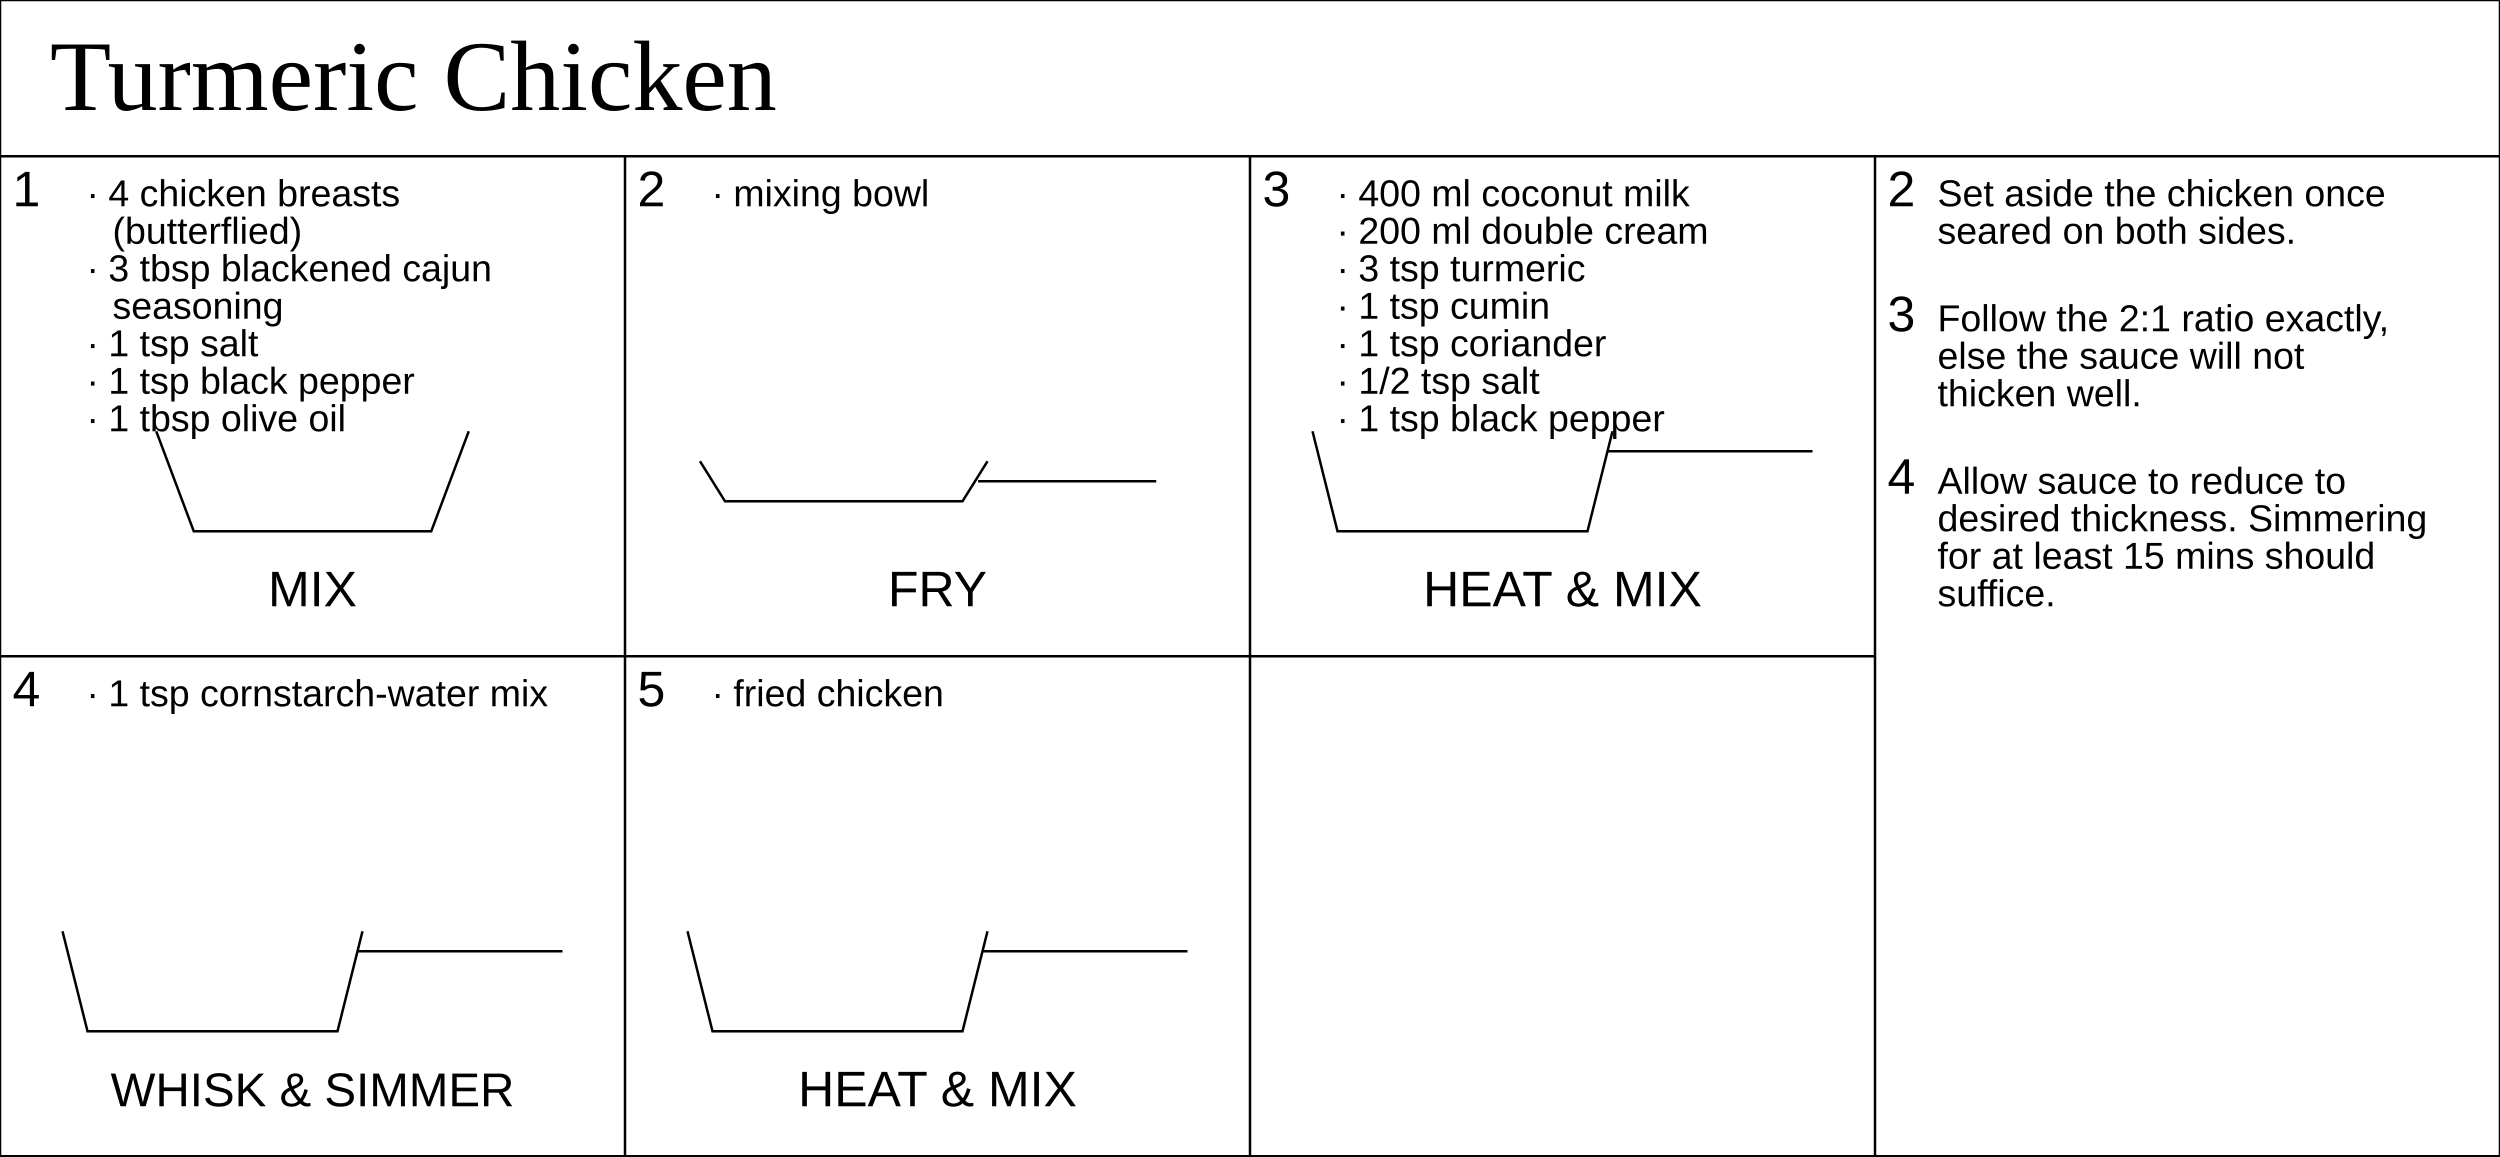
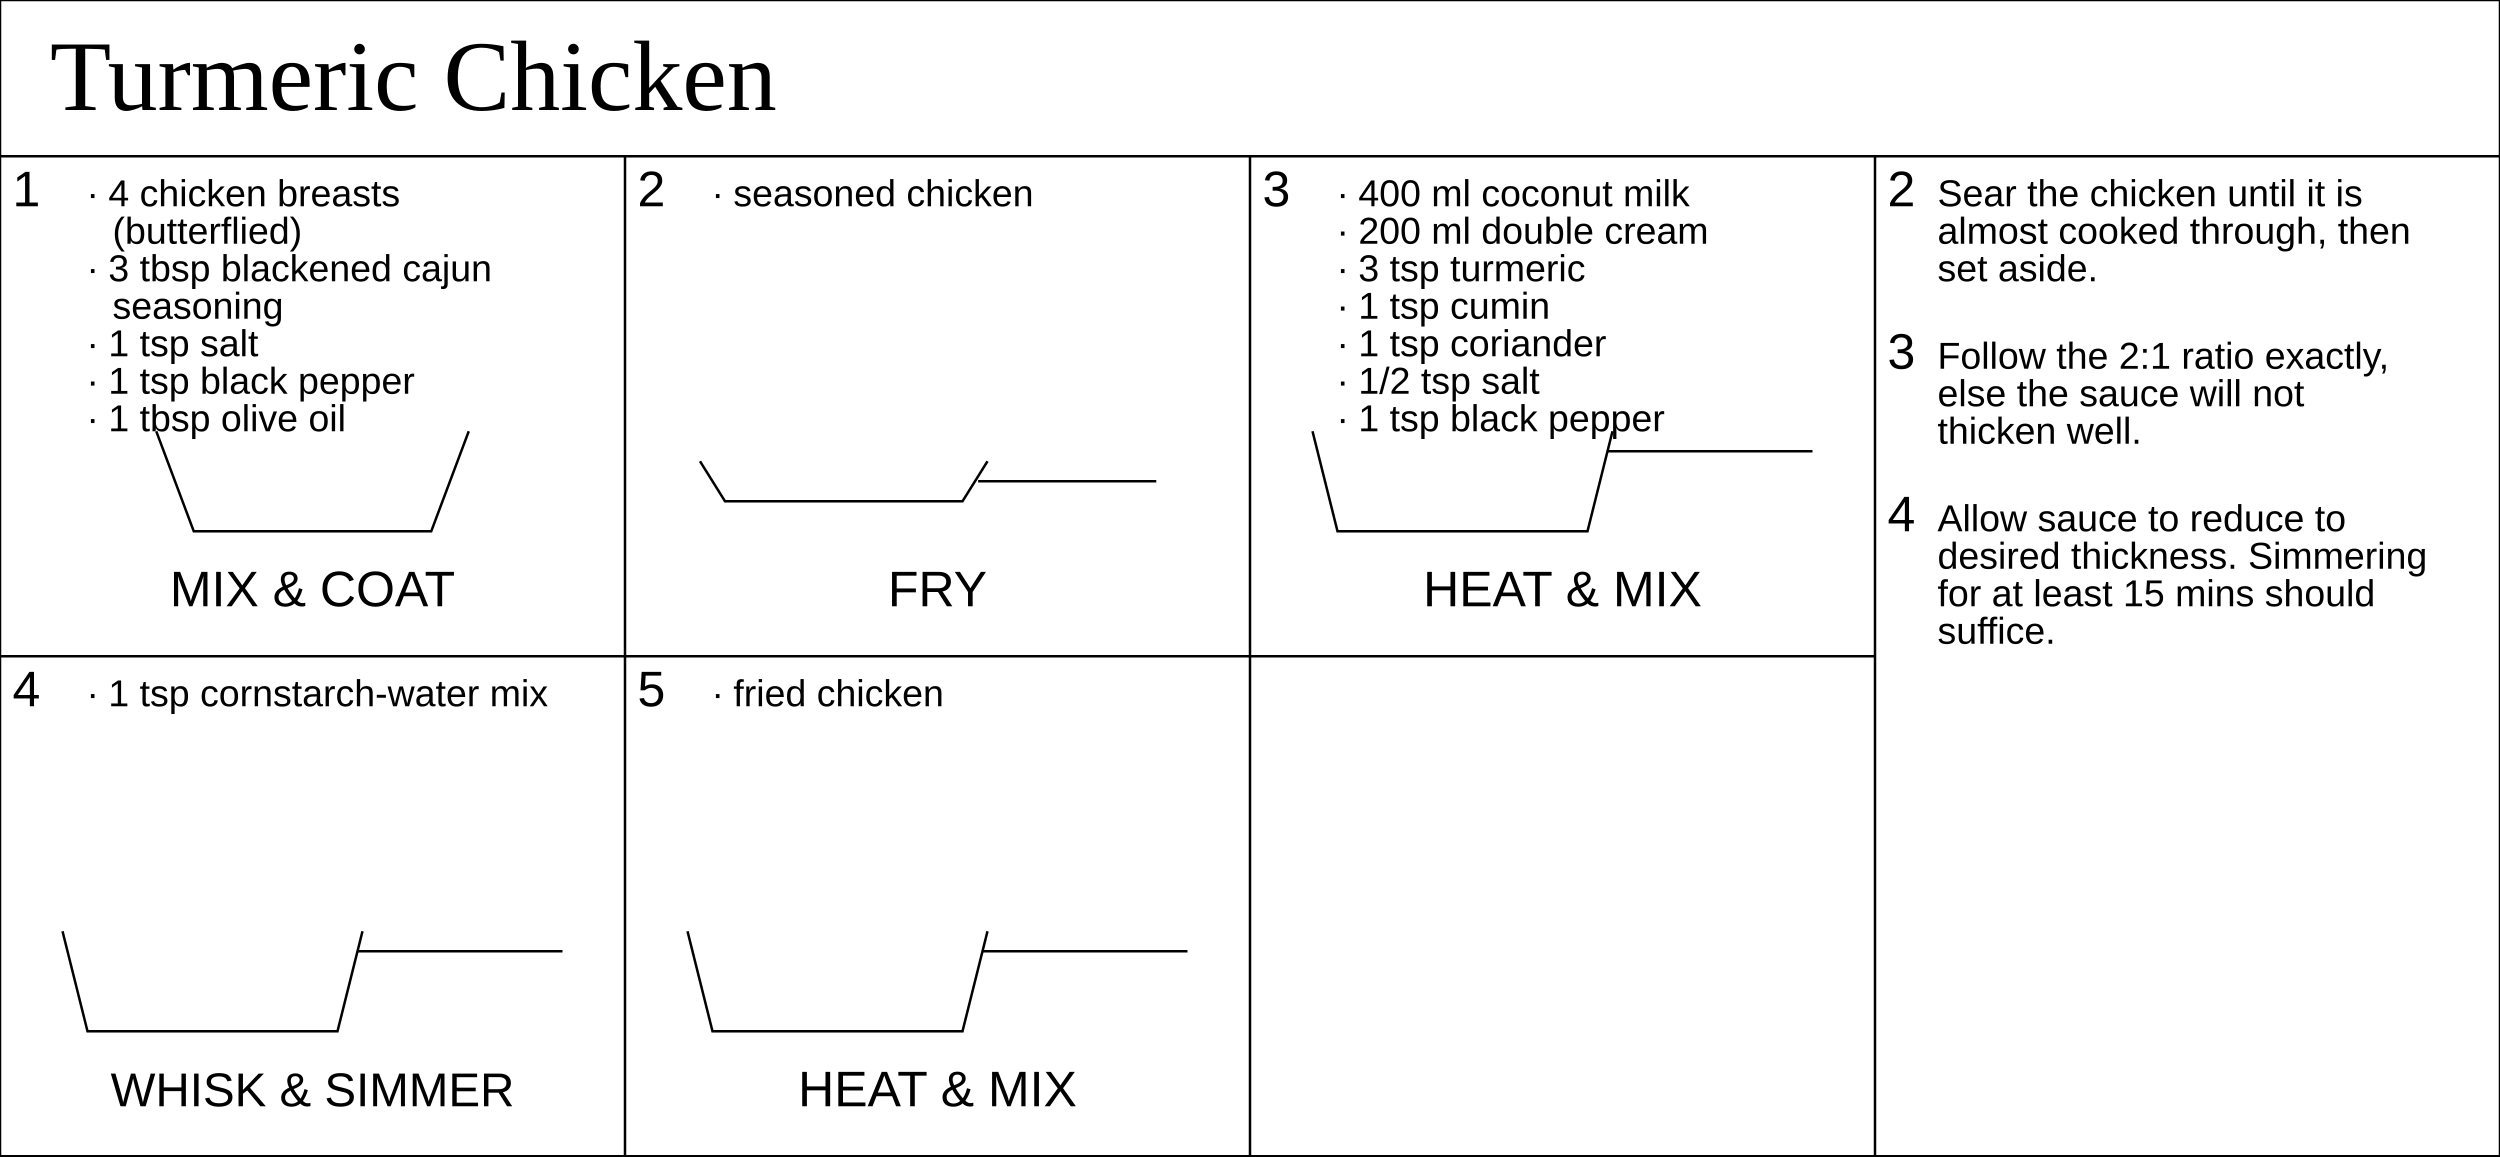
<svg xmlns="http://www.w3.org/2000/svg" width="2000" height="925.0">
  <text x="40.0" y="88.0" font-size="80">
Turmeric Chicken</text>
  <polyline points="0,0 0,925.0 " style="fill:none;stroke:black;stroke-width:2" />
  <polyline points="2000,0 2000,925.0 " style="fill:none;stroke:black;stroke-width:2" />
  <polyline points="500,125.0 500,925.0 " style="fill:none;stroke:black;stroke-width:2" />
  <polyline points="1000,125.0 1000,925.0 " style="fill:none;stroke:black;stroke-width:2" />
  <polyline points="1500,125.0 1500,925.0 " style="fill:none;stroke:black;stroke-width:2" />
  <polyline points="0,0 2000,0 " style="fill:none;stroke:black;stroke-width:2" />
  <polyline points="0,125.0 2000,125.0 " style="fill:none;stroke:black;stroke-width:2" />
  <polyline points="0,925.0 2000,925.0 " style="fill:none;stroke:black;stroke-width:2" />
  <polyline points="0,525.0 1500,525.0 " style="fill:none;stroke:black;stroke-width:2" />
  <text x="10.0" y="165.0" text-anchor="left" style="font-family:Arial;font-size:40"> 
1 </text>
  <text x="70.0" y="165.0" text-anchor="left" style="font-family:Arial;font-size:30"> 
∙ 4 chicken breasts </text>
  <text x="90.0" y="195.0" text-anchor="left" style="font-family:Arial;font-size:30"> 
(butterflied) </text>
  <text x="70.0" y="225.0" text-anchor="left" style="font-family:Arial;font-size:30"> 
∙ 3 tbsp blackened cajun </text>
  <text x="90.0" y="255.0" text-anchor="left" style="font-family:Arial;font-size:30"> 
seasoning </text>
  <text x="70.0" y="285.0" text-anchor="left" style="font-family:Arial;font-size:30"> 
∙ 1 tsp salt </text>
  <text x="70.0" y="315.0" text-anchor="left" style="font-family:Arial;font-size:30"> 
∙ 1 tsp black pepper </text>
  <text x="70.0" y="345.0" text-anchor="left" style="font-family:Arial;font-size:30"> 
∙ 1 tbsp olive oil </text>
  <polyline points="125.0,345.0 155.0,425.0 345.0,425.0 375.0,345.0" style="fill:none;stroke:black;stroke-width:2" />
  <text x="410.0" y="425.0" text-anchor="left" style="font-family:Arial;font-size:30"> 
  </text>
  <text x="250.0" y="485.0" text-anchor="middle" style="font-family:Arial;font-size:40"> 
- MIX </text>
+ MIX &amp; COAT </text>
  <text x="510.0" y="165.0" text-anchor="left" style="font-family:Arial;font-size:40"> 
2 </text>
  <text x="570.0" y="165.0" text-anchor="left" style="font-family:Arial;font-size:30"> 
- ∙ mixing bowl </text>
+ ∙ seasoned chicken </text>
  <polyline points="560.0,369.0 580.0,401.0 770.0,401.0 790.0,369.0" style="fill:none;stroke:black;stroke-width:2" />
  <polyline points="782.5,385.0 925.0,385.0" style="fill:none;stroke:black;stroke-width:2" />
  <text x="750.0" y="485.0" text-anchor="middle" style="font-family:Arial;font-size:40"> 
FRY </text>
  <text x="1510.0" y="165.0" text-anchor="left" style="font-family:Arial;font-size:40"> 
2 </text>
  <text x="1550.0" y="165.0" text-anchor="left" style="font-family:Arial;font-size:30"> 
- Set aside the chicken once </text>
+ Sear the chicken until it is </text>
  <text x="1550.0" y="195.0" text-anchor="left" style="font-family:Arial;font-size:30"> 
- seared on both sides. </text>
+ almost cooked through, then </text>
+   <text x="1550.0" y="225.0" text-anchor="left" style="font-family:Arial;font-size:30"> 
+ set aside. </text>
  <text x="1010.0" y="165.0" text-anchor="left" style="font-family:Arial;font-size:40"> 
3 </text>
  <text x="1070.0" y="165.0" text-anchor="left" style="font-family:Arial;font-size:30"> 
∙ 400 ml coconut milk </text>
  <text x="1070.0" y="195.0" text-anchor="left" style="font-family:Arial;font-size:30"> 
∙ 200 ml double cream </text>
  <text x="1070.0" y="225.0" text-anchor="left" style="font-family:Arial;font-size:30"> 
∙ 3 tsp turmeric </text>
  <text x="1070.0" y="255.0" text-anchor="left" style="font-family:Arial;font-size:30"> 
∙ 1 tsp cumin </text>
  <text x="1070.0" y="285.0" text-anchor="left" style="font-family:Arial;font-size:30"> 
∙ 1 tsp coriander </text>
  <text x="1070.0" y="315.0" text-anchor="left" style="font-family:Arial;font-size:30"> 
∙ 1/2 tsp salt </text>
  <text x="1070.0" y="345.0" text-anchor="left" style="font-family:Arial;font-size:30"> 
∙ 1 tsp black pepper </text>
  <polyline points="1050.0,345.0 1070.0,425.0 1270.0,425.0 1290.0,345.0" style="fill:none;stroke:black;stroke-width:2" />
  <polyline points="1286.0,361.0 1450.0,361.0" style="fill:none;stroke:black;stroke-width:2" />
  <text x="1250.0" y="485.0" text-anchor="middle" style="font-family:Arial;font-size:40"> 
HEAT &amp; MIX </text>
-   <text x="1510.0" y="265.0" text-anchor="left" style="font-family:Arial;font-size:40"> 
+   <text x="1510.0" y="295.0" text-anchor="left" style="font-family:Arial;font-size:40"> 
3 </text>
-   <text x="1550.0" y="265.0" text-anchor="left" style="font-family:Arial;font-size:30"> 
+   <text x="1550.0" y="295.0" text-anchor="left" style="font-family:Arial;font-size:30"> 
Follow the 2:1 ratio exactly, </text>
-   <text x="1550.0" y="295.0" text-anchor="left" style="font-family:Arial;font-size:30"> 
+   <text x="1550.0" y="325.0" text-anchor="left" style="font-family:Arial;font-size:30"> 
else the sauce will not </text>
-   <text x="1550.0" y="325.0" text-anchor="left" style="font-family:Arial;font-size:30"> 
+   <text x="1550.0" y="355.0" text-anchor="left" style="font-family:Arial;font-size:30"> 
thicken well. </text>
  <text x="10.0" y="565.0" text-anchor="left" style="font-family:Arial;font-size:40"> 
4 </text>
  <text x="70.0" y="565.0" text-anchor="left" style="font-family:Arial;font-size:30"> 
∙ 1 tsp cornstarch-water mix </text>
  <polyline points="50.0,745.0 70.0,825.0 270.0,825.0 290.0,745.0" style="fill:none;stroke:black;stroke-width:2" />
  <polyline points="286,761.0 450.0,761.0" style="fill:none;stroke:black;stroke-width:2" />
  <text x="250.0" y="885.0" text-anchor="middle" style="font-family:Arial;font-size:38"> 
WHISK &amp; SIMMER </text>
-   <text x="1510.0" y="395.0" text-anchor="left" style="font-family:Arial;font-size:40"> 
+   <text x="1510.0" y="425.0" text-anchor="left" style="font-family:Arial;font-size:40"> 
4 </text>
-   <text x="1550.0" y="395.0" text-anchor="left" style="font-family:Arial;font-size:30"> 
+   <text x="1550.0" y="425.0" text-anchor="left" style="font-family:Arial;font-size:30"> 
Allow sauce to reduce to </text>
-   <text x="1550.0" y="425.0" text-anchor="left" style="font-family:Arial;font-size:30"> 
+   <text x="1550.0" y="455.0" text-anchor="left" style="font-family:Arial;font-size:30"> 
desired thickness. Simmering </text>
-   <text x="1550.0" y="455.0" text-anchor="left" style="font-family:Arial;font-size:30"> 
+   <text x="1550.0" y="485.0" text-anchor="left" style="font-family:Arial;font-size:30"> 
for at least 15 mins should </text>
-   <text x="1550.0" y="485.0" text-anchor="left" style="font-family:Arial;font-size:30"> 
+   <text x="1550.0" y="515.0" text-anchor="left" style="font-family:Arial;font-size:30"> 
suffice. </text>
  <text x="510.0" y="565.0" text-anchor="left" style="font-family:Arial;font-size:40"> 
5 </text>
  <text x="570.0" y="565.0" text-anchor="left" style="font-family:Arial;font-size:30"> 
∙ fried chicken </text>
  <polyline points="550.0,745.0 570.0,825.0 770.0,825.0 790.0,745.0" style="fill:none;stroke:black;stroke-width:2" />
  <polyline points="786.0,761.0 950.0,761.0" style="fill:none;stroke:black;stroke-width:2" />
  <text x="750.0" y="885.0" text-anchor="middle" style="font-family:Arial;font-size:40"> 
HEAT &amp; MIX </text>
</svg>
